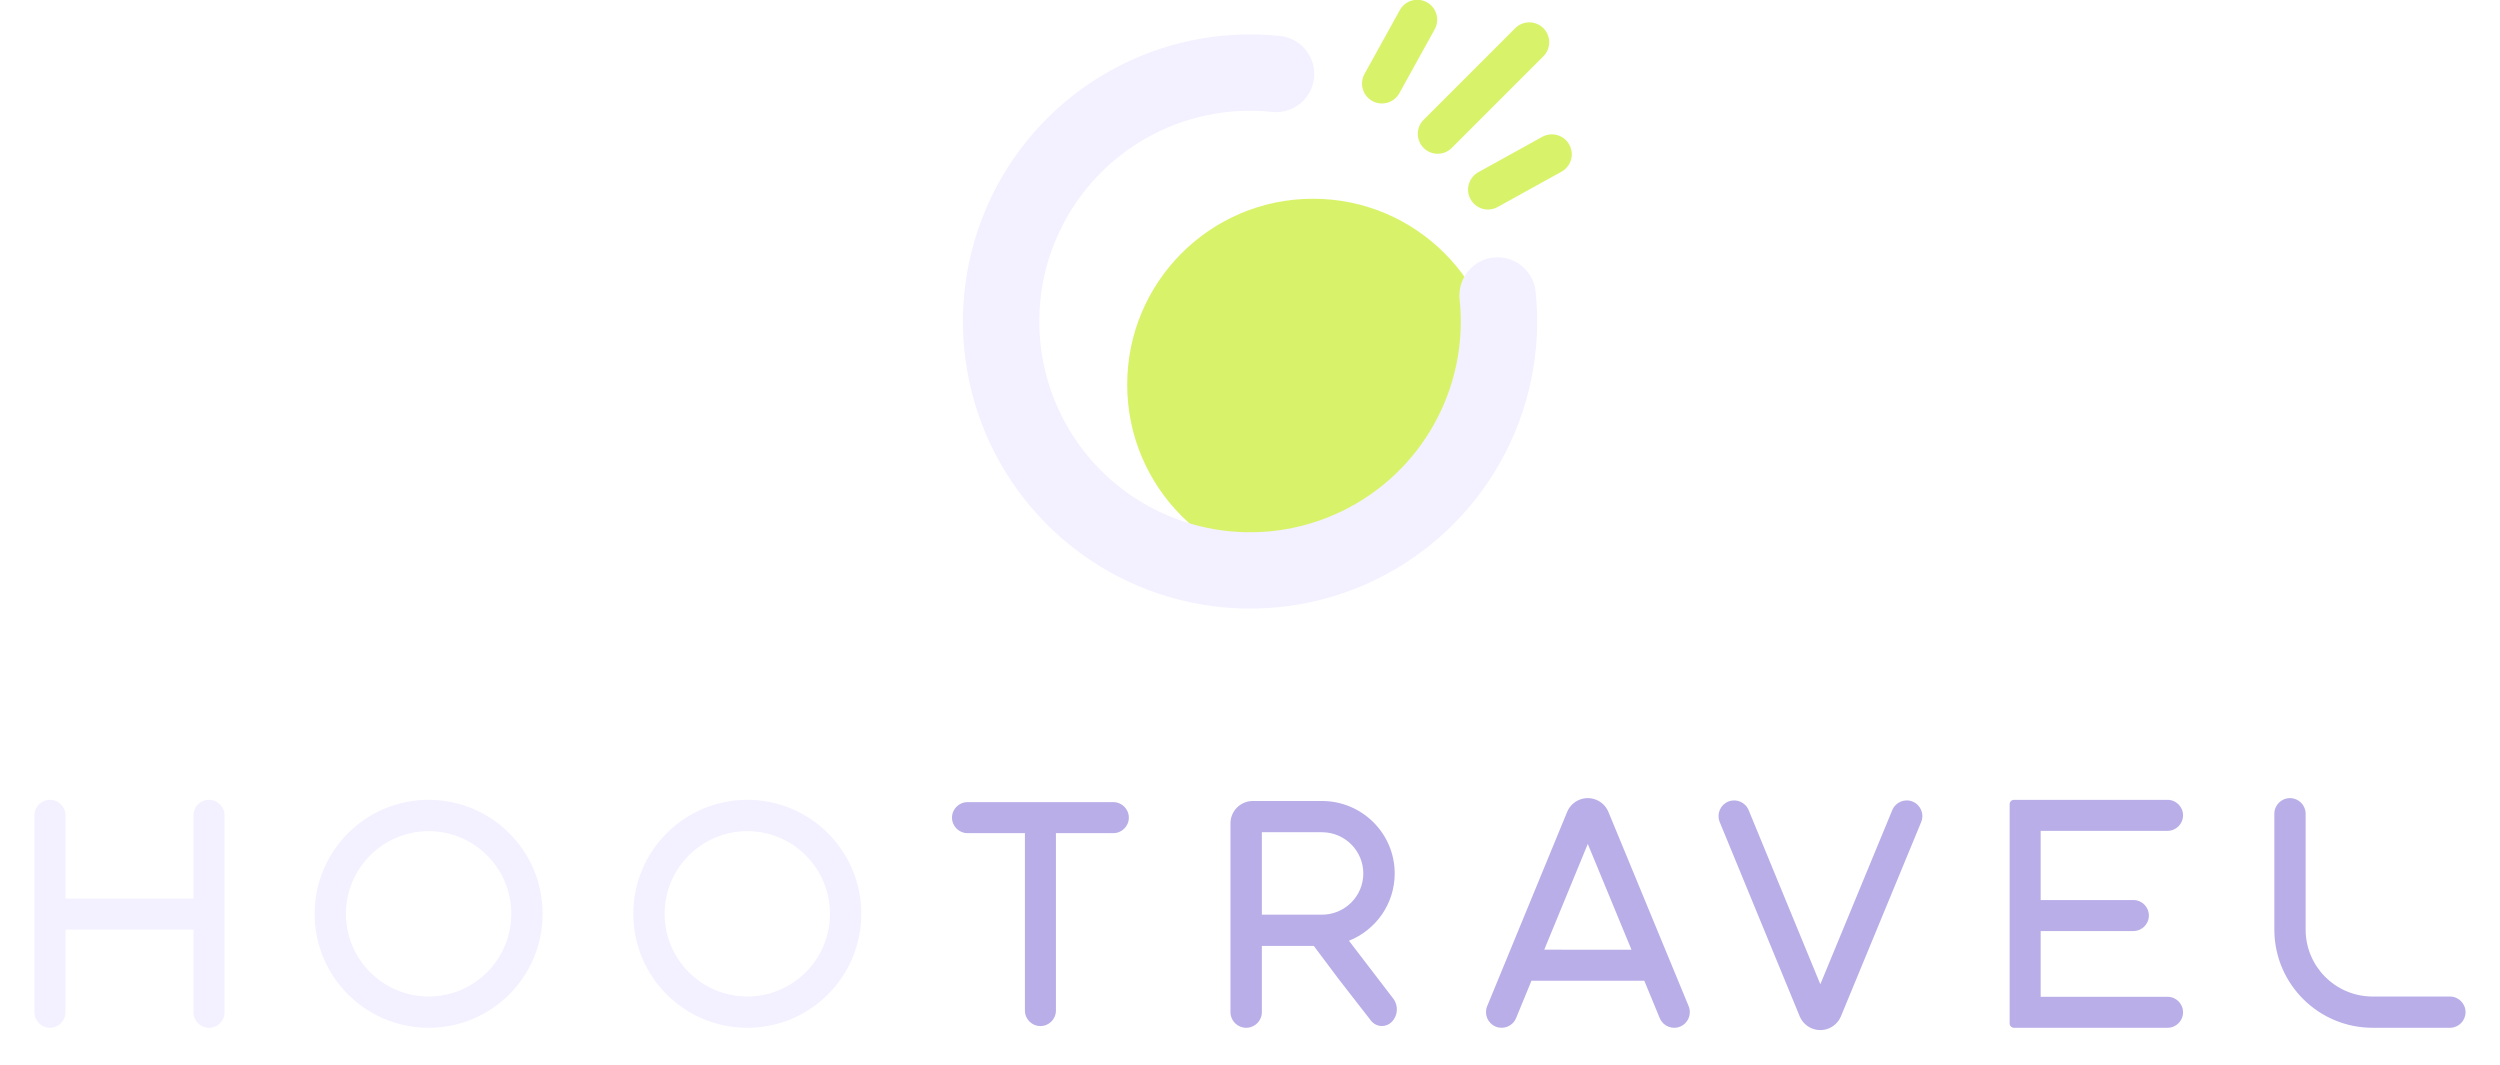
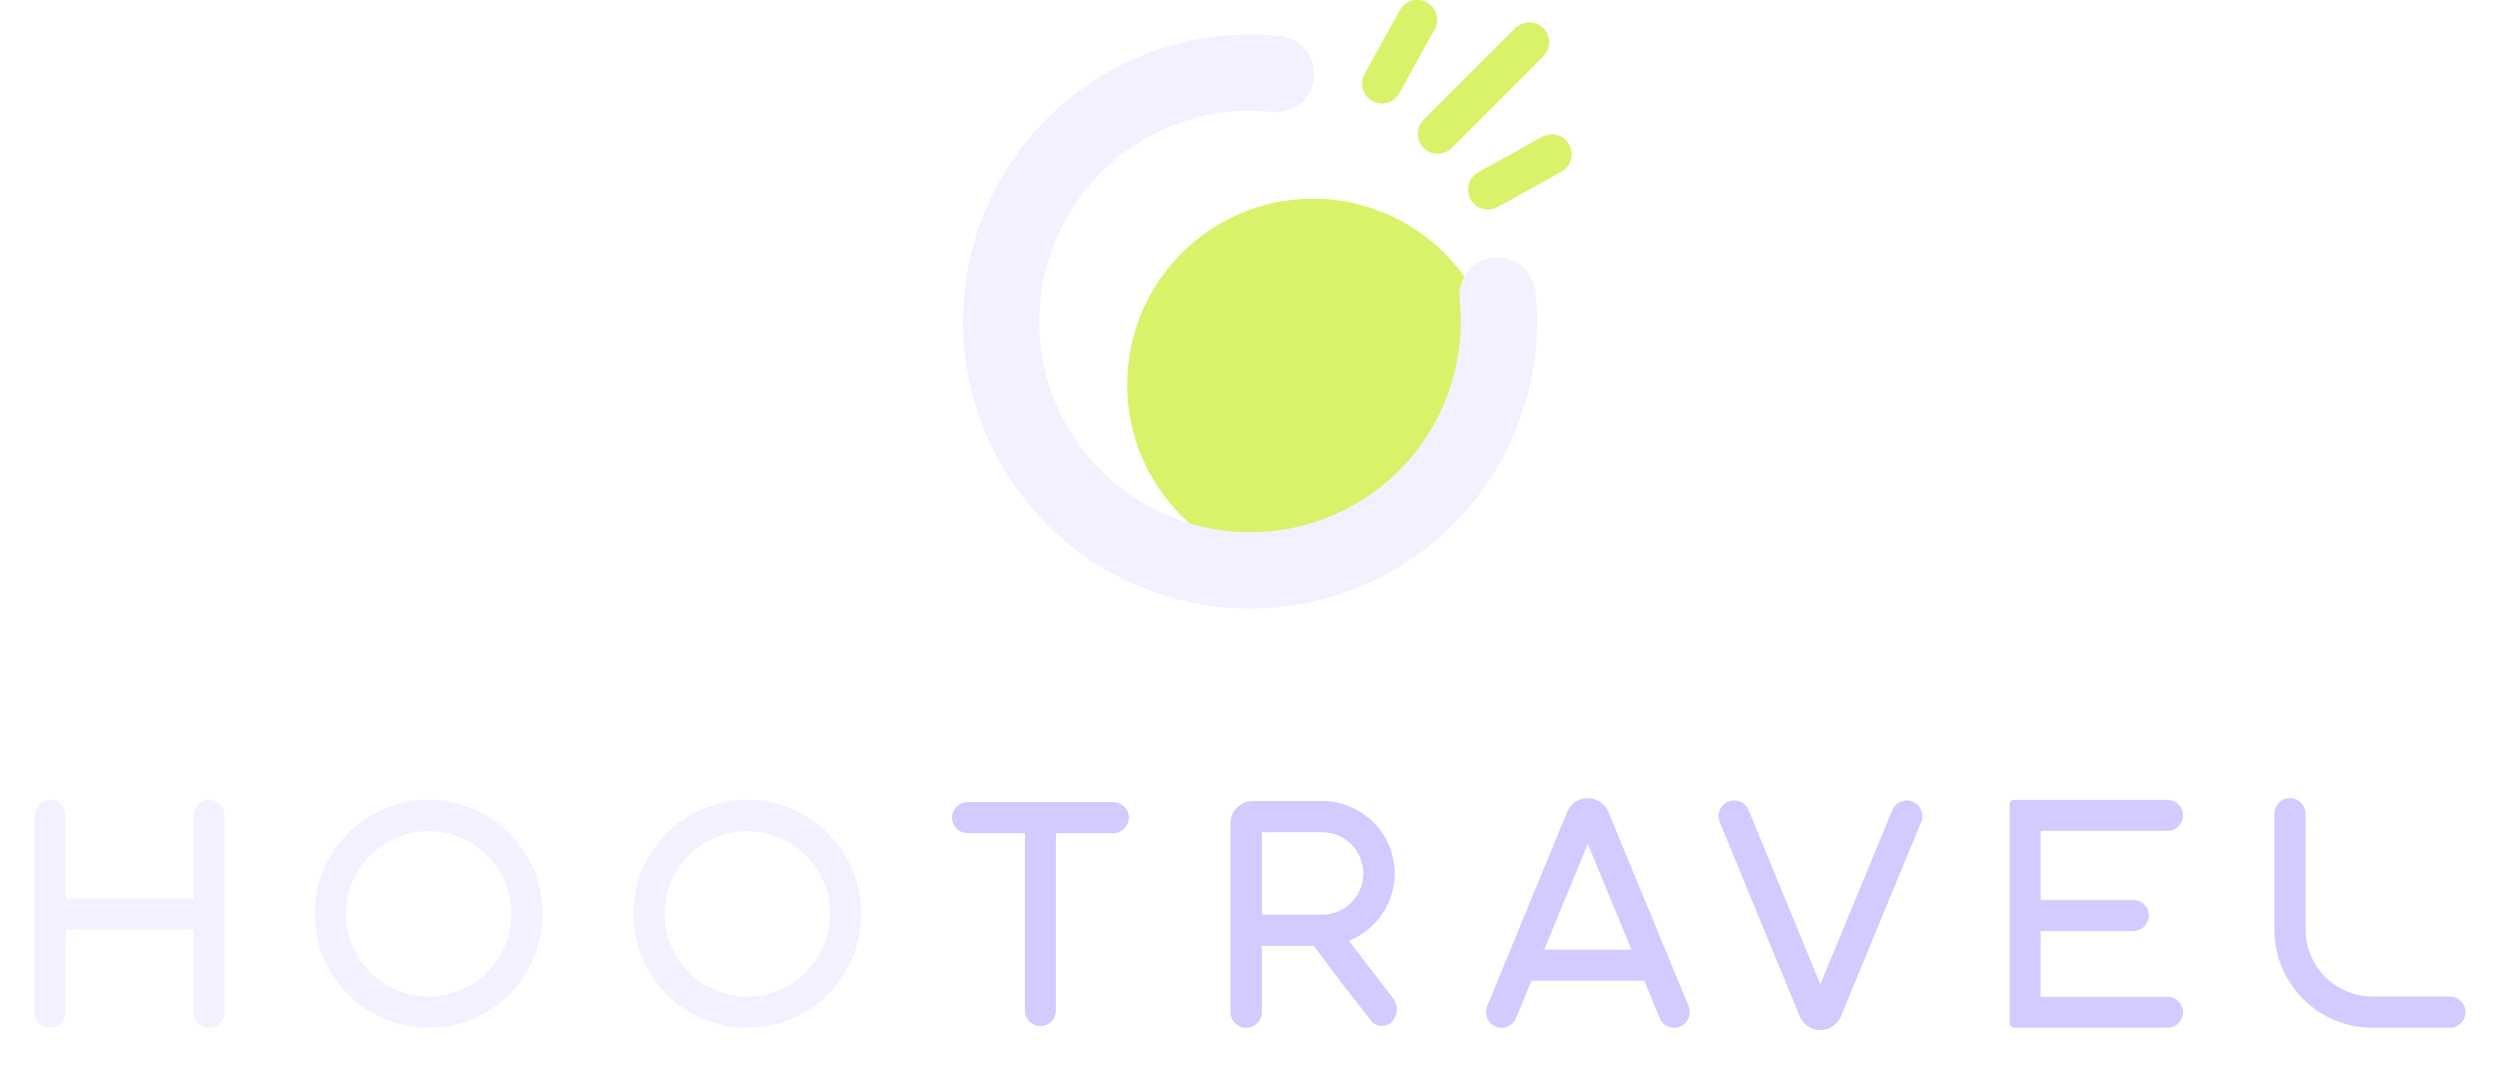
<svg xmlns="http://www.w3.org/2000/svg" viewBox="-60 -60 4354 1854">
  <g transform="translate(2117.0 500.0) scale(2.890173) translate(-256 -256)">
    <circle cx="294" cy="294" r="112" fill="#D8F36A" />
    <path d="M405.2 240.3A150 150 0 1 1 271.7 106.8" fill="none" stroke="#F3F0FF" stroke-width="46" stroke-linecap="round" />
    <path d="M335.5 112.6L356.8 74.1" stroke="#D8F36A" stroke-width="24" stroke-linecap="round" fill="none" />
    <path d="M369.1 142.9L424.3 87.7" stroke="#D8F36A" stroke-width="24" stroke-linecap="round" fill="none" />
    <path d="M399.4 176.5L437.9 155.2" stroke="#D8F36A" stroke-width="24" stroke-linecap="round" fill="none" />
  </g>
  <g transform="translate(0 1330)">
    <path d="M686.5,3 C796.129,3 885,91.871 885,201.5 C885,311.129 796.129,400 686.5,400 C576.871,400 488,311.129 488,201.5 C488,91.871 576.871,3 686.5,3 Z M686.5,57.49 C606.966,57.49 542.49,121.966 542.49,201.5 C542.49,281.034 606.966,345.51 686.5,345.51 C766.034,345.51 830.51,281.034 830.51,201.5 C830.51,121.966 766.034,57.49 686.5,57.49 Z M1241.5,3 C1351.129,3 1440,91.871 1440,201.5 C1440,311.129 1351.129,400 1241.5,400 C1131.871,400 1043,311.129 1043,201.5 C1043,91.871 1131.871,3 1241.5,3 Z M1241.5,57.49 C1161.966,57.49 1097.49,121.966 1097.49,201.5 C1097.49,281.034 1161.966,345.51 1241.5,345.51 C1321.034,345.51 1385.51,281.034 1385.51,201.5 C1385.51,121.966 1321.034,57.49 1241.5,57.49 Z M304,3 C318.912,3 331,15.088 331,30 L331,373 C331,387.912 318.912,400 304,400 C289.088,400 277,387.912 277,373 L277,229 L54,228.999 L54,373 C54,387.912 41.912,400 27,400 C12.088,400 1.82615513e-15,387.912 0,373 L0,30 C-8.93158249e-15,15.088 12.088,3 27,3 C41.912,3 54,15.088 54,30 L54,174.999 L277,175 L277,30 C277,15.088 289.088,3 304,3 Z" fill="#F3F0FF" fill-rule="nonzero" />
-     <path d="M3452,3 L3715,3 C3729.912,3 3742,15.088 3742,30 C3742,44.912 3729.912,57 3715,57 L3494,56.999 L3494,177.5 L3655.5,177.5 C3670.412,177.5 3682.5,189.588 3682.5,204.5 C3682.5,219.412 3670.412,231.5 3655.5,231.5 L3494,231.5 L3494,345.999 L3715,346 C3729.912,346 3742,358.088 3742,373 C3742,387.912 3729.912,400 3715,400 L3486.553,400 C3486.536,400 3486.518,400 3486.5,400 L3447.5,400 C3443.358,400 3440,396.642 3440,392.5 L3440,10.5 C3440,6.358 3443.358,3 3447.5,3 L3451.955,3 C3451.97,3 3451.985,3 3452,3 Z M2720.101,2.955 C2729.263,6.74 2736.622,13.879 2740.699,22.893 L2741.213,24.079 L2880.923,362.281 C2886.674,376.202 2880.071,392.158 2866.175,397.92 C2852.574,403.558 2837.028,397.342 2830.981,384.023 L2830.601,383.144 L2803.688,318 L2607.22,317.999 L2580.412,383.115 C2574.799,396.747 2559.431,403.391 2545.745,398.282 L2544.855,397.932 C2531.248,392.309 2524.615,376.913 2529.715,363.202 L2530.064,362.311 L2669.306,24.122 C2677.498,4.224 2700.24,-5.252 2720.101,2.955 Z M2705.289,79.805 L2629.452,263.999 L2781.38,264 L2705.289,79.805 Z M2242.207,5 C2312.233,5 2369,61.509 2369,131.217 C2369,184.34 2336.032,229.797 2289.353,248.421 L2366.412,349.027 C2375.888,361.397 2374.735,378.873 2363.716,389.892 C2354.333,399.274 2339.121,399.274 2329.738,389.892 C2329.032,389.185 2328.37,388.436 2327.757,387.647 L2271.055,314.697 L2228.17,257.434 L2137.66,257.434 L2137.662,372.793 C2137.662,387.506 2125.93,399.491 2111.271,399.984 L2110.331,400 C2095.551,400 2083.511,388.321 2083.016,373.729 L2083,372.793 L2083,43.867 C2083,22.765 2099.893,5.591 2120.951,5.015 L2122.044,5 L2242.207,5 Z M2137.66,59.412 L2137.66,203.021 L2242.207,203.021 C2282.044,203.021 2314.338,170.873 2314.338,131.217 C2314.338,91.997 2282.75,60.121 2243.517,59.425 L2242.207,59.414 L2137.66,59.412 Z M3074.306,379.878 C3082.498,399.776 3105.24,409.252 3125.101,401.045 C3134.263,397.26 3141.622,390.121 3145.699,381.107 L3146.213,379.921 L3285.923,41.719 C3291.674,27.798 3285.071,11.842 3271.175,6.08 C3257.574,0.442 3242.028,6.658 3235.981,19.977 L3235.601,20.856 L3110.289,324.195 L2985.412,20.885 C2979.799,7.253 2964.431,0.609 2950.745,5.718 L2949.855,6.068 C2936.248,11.691 2929.615,27.087 2934.715,40.798 L2935.064,41.689 L3074.306,379.878 Z M3928.245,0 C3942.979,0 3954.98,11.683 3955.474,26.281 L3955.49,27.216 L3955.49,228.926 C3955.49,292.701 4006.727,344.522 4070.323,345.552 L4072.254,345.567 L4206.755,345.567 C4221.802,345.567 4234,357.753 4234,372.784 C4234,387.502 4222.305,399.491 4207.692,399.984 L4206.755,400 L4072.254,400 C3978.619,400 3902.535,324.932 3901.023,231.755 L3901,228.926 L3901,27.216 C3901,12.185 3913.198,0 3928.245,0 Z M1879,7 C1893.912,7 1906,19.088 1906,34 C1906,48.912 1893.912,61 1879,61 L1778.927,61 C1778.975,61.661 1779,62.327 1779,63 L1779,370 C1779,384.912 1766.912,397 1752,397 C1737.088,397 1725,384.912 1725,370 L1725,63 C1725,62.327 1725.025,61.661 1725.073,61 L1625,61 C1610.088,61 1598,48.912 1598,34 C1598,19.088 1610.088,7 1625,7 L1879,7 Z" fill="#B9AEE8" />
+     <path d="M3452,3 L3715,3 C3729.912,3 3742,15.088 3742,30 C3742,44.912 3729.912,57 3715,57 L3494,56.999 L3494,177.5 L3655.5,177.5 C3670.412,177.5 3682.5,189.588 3682.5,204.5 C3682.5,219.412 3670.412,231.5 3655.5,231.5 L3494,231.5 L3494,345.999 L3715,346 C3729.912,346 3742,358.088 3742,373 C3742,387.912 3729.912,400 3715,400 L3486.553,400 C3486.536,400 3486.518,400 3486.5,400 L3447.5,400 C3443.358,400 3440,396.642 3440,392.5 L3440,10.5 C3440,6.358 3443.358,3 3447.5,3 L3451.955,3 C3451.97,3 3451.985,3 3452,3 Z M2720.101,2.955 C2729.263,6.74 2736.622,13.879 2740.699,22.893 L2741.213,24.079 L2880.923,362.281 C2886.674,376.202 2880.071,392.158 2866.175,397.92 C2852.574,403.558 2837.028,397.342 2830.981,384.023 L2830.601,383.144 L2803.688,318 L2607.22,317.999 L2580.412,383.115 C2574.799,396.747 2559.431,403.391 2545.745,398.282 L2544.855,397.932 C2531.248,392.309 2524.615,376.913 2529.715,363.202 L2530.064,362.311 L2669.306,24.122 C2677.498,4.224 2700.24,-5.252 2720.101,2.955 Z M2705.289,79.805 L2629.452,263.999 L2781.38,264 L2705.289,79.805 Z M2242.207,5 C2312.233,5 2369,61.509 2369,131.217 C2369,184.34 2336.032,229.797 2289.353,248.421 L2366.412,349.027 C2375.888,361.397 2374.735,378.873 2363.716,389.892 C2354.333,399.274 2339.121,399.274 2329.738,389.892 C2329.032,389.185 2328.37,388.436 2327.757,387.647 L2271.055,314.697 L2228.17,257.434 L2137.66,257.434 L2137.662,372.793 C2137.662,387.506 2125.93,399.491 2111.271,399.984 L2110.331,400 C2095.551,400 2083.511,388.321 2083.016,373.729 L2083,372.793 L2083,43.867 C2083,22.765 2099.893,5.591 2120.951,5.015 L2122.044,5 L2242.207,5 Z M2137.66,59.412 L2137.66,203.021 L2242.207,203.021 C2282.044,203.021 2314.338,170.873 2314.338,131.217 C2314.338,91.997 2282.75,60.121 2243.517,59.425 L2242.207,59.414 L2137.66,59.412 Z M3074.306,379.878 C3082.498,399.776 3105.24,409.252 3125.101,401.045 C3134.263,397.26 3141.622,390.121 3145.699,381.107 L3146.213,379.921 L3285.923,41.719 C3291.674,27.798 3285.071,11.842 3271.175,6.08 C3257.574,0.442 3242.028,6.658 3235.981,19.977 L3235.601,20.856 L3110.289,324.195 L2985.412,20.885 C2979.799,7.253 2964.431,0.609 2950.745,5.718 L2949.855,6.068 C2936.248,11.691 2929.615,27.087 2934.715,40.798 L2935.064,41.689 L3074.306,379.878 Z M3928.245,0 C3942.979,0 3954.98,11.683 3955.474,26.281 L3955.49,27.216 L3955.49,228.926 C3955.49,292.701 4006.727,344.522 4070.323,345.552 L4072.254,345.567 L4206.755,345.567 C4221.802,345.567 4234,357.753 4234,372.784 C4234,387.502 4222.305,399.491 4207.692,399.984 L4206.755,400 L4072.254,400 C3978.619,400 3902.535,324.932 3901.023,231.755 L3901,228.926 L3901,27.216 C3901,12.185 3913.198,0 3928.245,0 Z M1879,7 C1893.912,7 1906,19.088 1906,34 C1906,48.912 1893.912,61 1879,61 L1778.927,61 C1778.975,61.661 1779,62.327 1779,63 L1779,370 C1779,384.912 1766.912,397 1752,397 C1737.088,397 1725,384.912 1725,370 L1725,63 C1725,62.327 1725.025,61.661 1725.073,61 L1625,61 C1610.088,61 1598,48.912 1598,34 C1598,19.088 1610.088,7 1625,7 L1879,7 Z" fill="#D5CAFF" />
  </g>
</svg>
